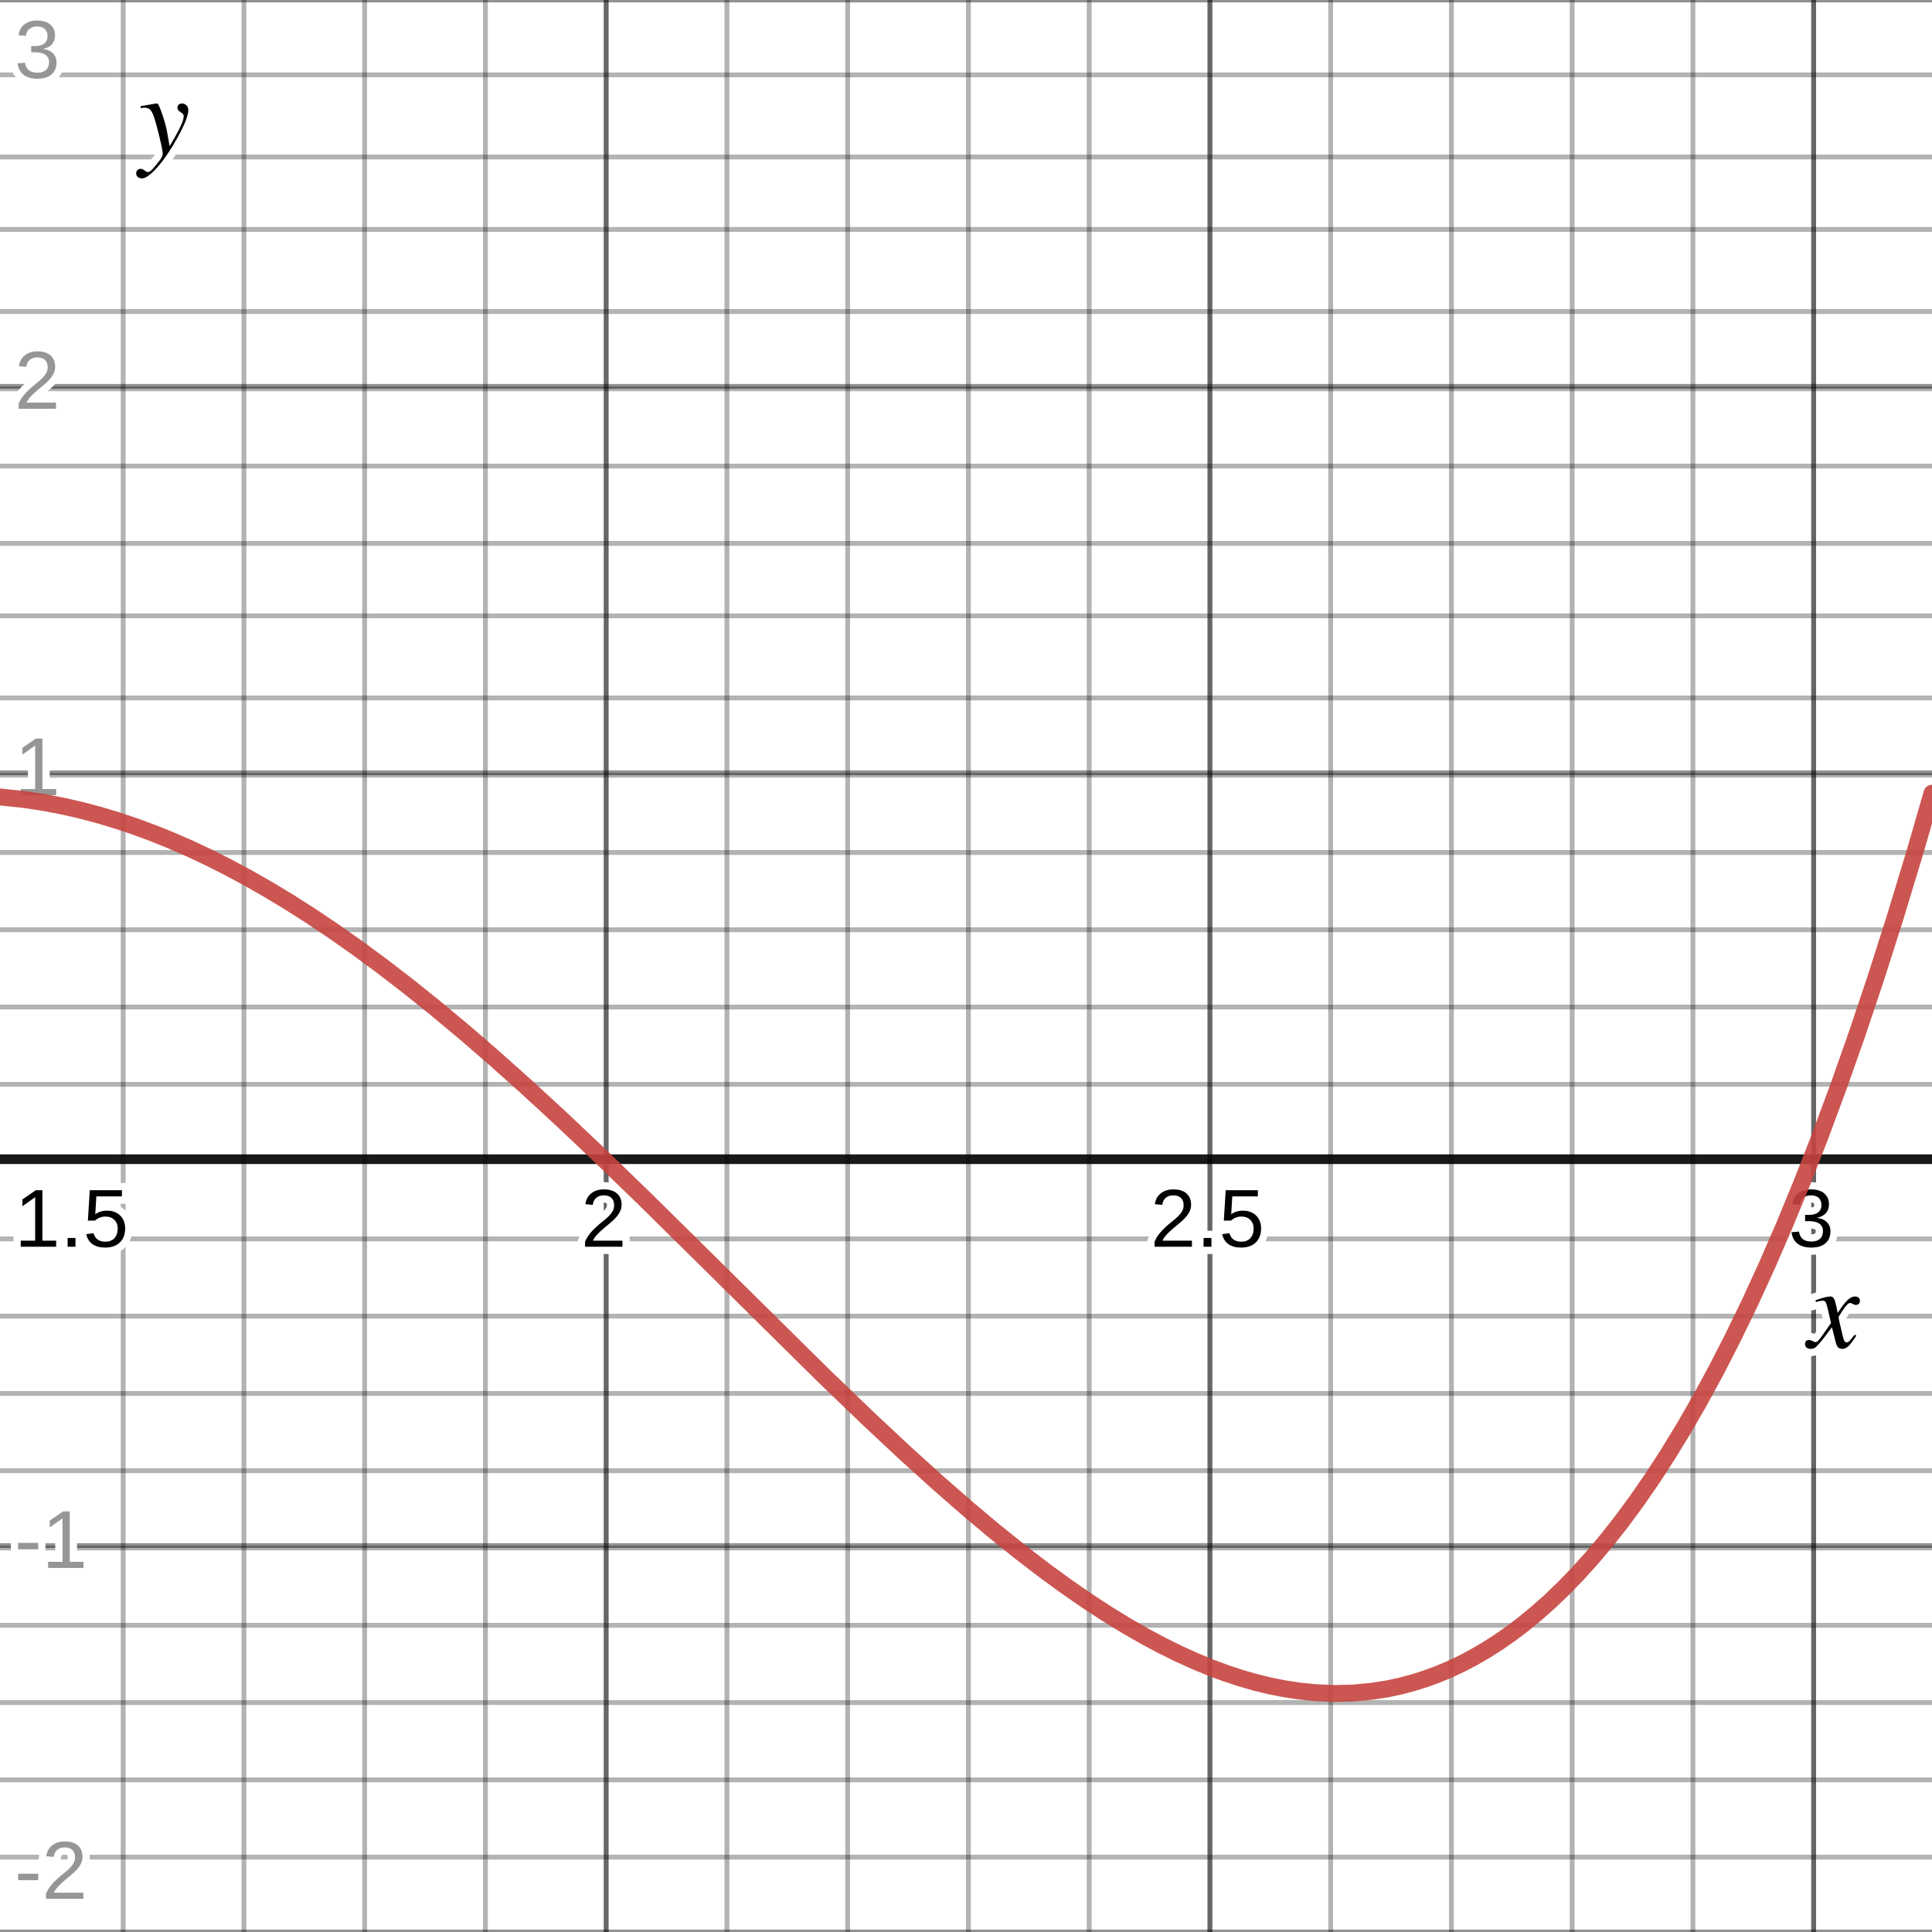
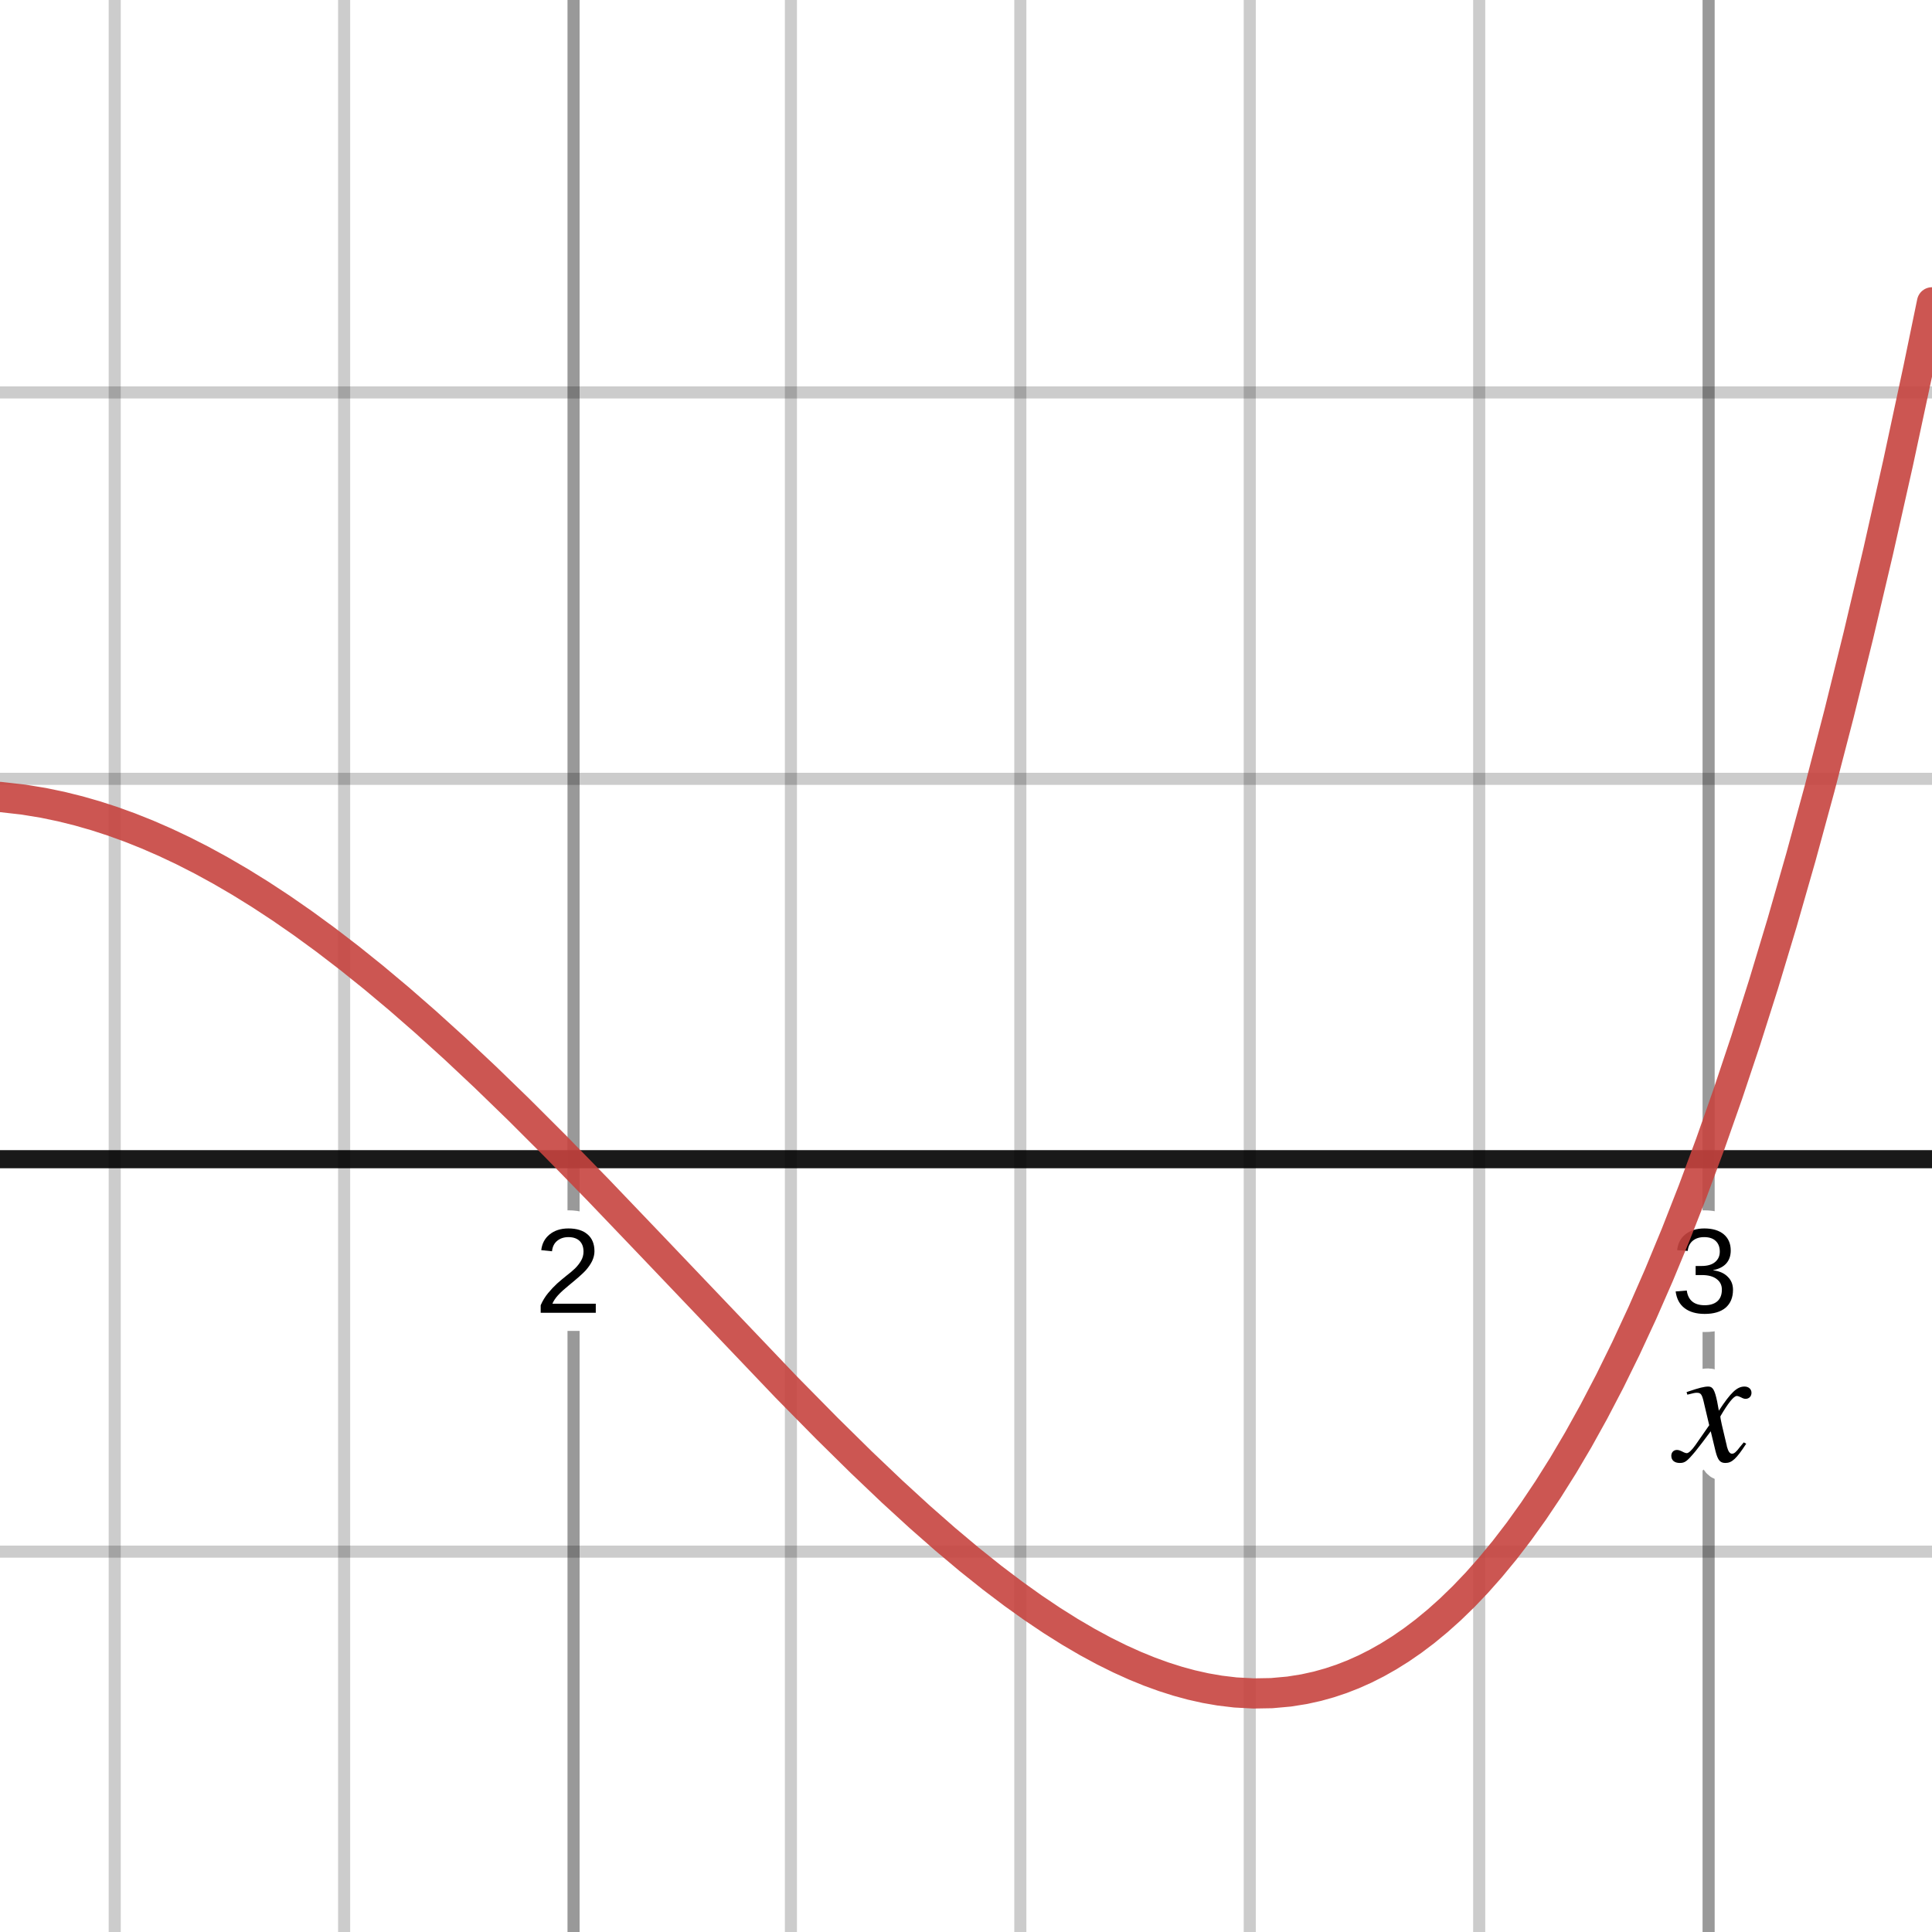
- <svg xmlns="http://www.w3.org/2000/svg" version="1.1" width="800" height="800">
+ <svg xmlns="http://www.w3.org/2000/svg" version="1.1" width="320" height="320">
  <defs />
  <g transform="scale(2,2)">
-     <g id="background-52dd377a">
-       <rect fill="white" stroke="none" x="0" y="0" width="400" height="400" class="dcg-svg-background" />
+     <g id="background-8e868796">
+       <rect fill="white" stroke="none" x="0" y="0" width="160" height="160" class="dcg-svg-background" />
    </g>
-     <g id="background-images-52dd377a" />
-     <g id="graphpaper-52dd377a">
-       <g id="grid-52dd377a">
+     <g id="background-images-8e868796" />
+     <g id="graphpaper-8e868796">
+       <g id="grid-8e868796">
        <g>
-           <path fill="none" stroke="rgb(0,0,0)" class="dcg-svg-minor-gridline" paint-order="fill stroke markers" d=" M 25.5 0 L 25.5 400" stroke-opacity="0.3" stroke-miterlimit="10" stroke-dasharray="" />
-           <path fill="none" stroke="rgb(0,0,0)" class="dcg-svg-minor-gridline" paint-order="fill stroke markers" d=" M 50.5 0 L 50.5 400" stroke-opacity="0.3" stroke-miterlimit="10" stroke-dasharray="" />
-           <path fill="none" stroke="rgb(0,0,0)" class="dcg-svg-minor-gridline" paint-order="fill stroke markers" d=" M 75.5 0 L 75.5 400" stroke-opacity="0.3" stroke-miterlimit="10" stroke-dasharray="" />
-           <path fill="none" stroke="rgb(0,0,0)" class="dcg-svg-minor-gridline" paint-order="fill stroke markers" d=" M 100.5 0 L 100.5 400" stroke-opacity="0.3" stroke-miterlimit="10" stroke-dasharray="" />
-           <path fill="none" stroke="rgb(0,0,0)" class="dcg-svg-minor-gridline" paint-order="fill stroke markers" d=" M 125.5 0 L 125.5 400" stroke-opacity="0.3" stroke-miterlimit="10" stroke-dasharray="" />
-           <path fill="none" stroke="rgb(0,0,0)" class="dcg-svg-minor-gridline" paint-order="fill stroke markers" d=" M 150.5 0 L 150.5 400" stroke-opacity="0.3" stroke-miterlimit="10" stroke-dasharray="" />
-           <path fill="none" stroke="rgb(0,0,0)" class="dcg-svg-minor-gridline" paint-order="fill stroke markers" d=" M 175.5 0 L 175.5 400" stroke-opacity="0.3" stroke-miterlimit="10" stroke-dasharray="" />
-           <path fill="none" stroke="rgb(0,0,0)" class="dcg-svg-minor-gridline" paint-order="fill stroke markers" d=" M 200.5 0 L 200.5 400" stroke-opacity="0.3" stroke-miterlimit="10" stroke-dasharray="" />
-           <path fill="none" stroke="rgb(0,0,0)" class="dcg-svg-minor-gridline" paint-order="fill stroke markers" d=" M 225.5 0 L 225.5 400" stroke-opacity="0.3" stroke-miterlimit="10" stroke-dasharray="" />
-           <path fill="none" stroke="rgb(0,0,0)" class="dcg-svg-minor-gridline" paint-order="fill stroke markers" d=" M 250.5 0 L 250.5 400" stroke-opacity="0.3" stroke-miterlimit="10" stroke-dasharray="" />
-           <path fill="none" stroke="rgb(0,0,0)" class="dcg-svg-minor-gridline" paint-order="fill stroke markers" d=" M 275.5 0 L 275.5 400" stroke-opacity="0.3" stroke-miterlimit="10" stroke-dasharray="" />
-           <path fill="none" stroke="rgb(0,0,0)" class="dcg-svg-minor-gridline" paint-order="fill stroke markers" d=" M 300.5 0 L 300.5 400" stroke-opacity="0.3" stroke-miterlimit="10" stroke-dasharray="" />
-           <path fill="none" stroke="rgb(0,0,0)" class="dcg-svg-minor-gridline" paint-order="fill stroke markers" d=" M 325.5 0 L 325.5 400" stroke-opacity="0.3" stroke-miterlimit="10" stroke-dasharray="" />
-           <path fill="none" stroke="rgb(0,0,0)" class="dcg-svg-minor-gridline" paint-order="fill stroke markers" d=" M 350.5 0 L 350.5 400" stroke-opacity="0.3" stroke-miterlimit="10" stroke-dasharray="" />
-           <path fill="none" stroke="rgb(0,0,0)" class="dcg-svg-minor-gridline" paint-order="fill stroke markers" d=" M 375.5 0 L 375.5 400" stroke-opacity="0.3" stroke-miterlimit="10" stroke-dasharray="" />
-           <path fill="none" stroke="rgb(0,0,0)" class="dcg-svg-minor-gridline" paint-order="fill stroke markers" d=" M 0 384.5 L 400 384.5" stroke-opacity="0.3" stroke-miterlimit="10" stroke-dasharray="" />
-           <path fill="none" stroke="rgb(0,0,0)" class="dcg-svg-minor-gridline" paint-order="fill stroke markers" d=" M 0 368.5 L 400 368.5" stroke-opacity="0.3" stroke-miterlimit="10" stroke-dasharray="" />
-           <path fill="none" stroke="rgb(0,0,0)" class="dcg-svg-minor-gridline" paint-order="fill stroke markers" d=" M 0 352.5 L 400 352.5" stroke-opacity="0.3" stroke-miterlimit="10" stroke-dasharray="" />
-           <path fill="none" stroke="rgb(0,0,0)" class="dcg-svg-minor-gridline" paint-order="fill stroke markers" d=" M 0 336.5 L 400 336.5" stroke-opacity="0.3" stroke-miterlimit="10" stroke-dasharray="" />
-           <path fill="none" stroke="rgb(0,0,0)" class="dcg-svg-minor-gridline" paint-order="fill stroke markers" d=" M 0 320.5 L 400 320.5" stroke-opacity="0.3" stroke-miterlimit="10" stroke-dasharray="" />
-           <path fill="none" stroke="rgb(0,0,0)" class="dcg-svg-minor-gridline" paint-order="fill stroke markers" d=" M 0 304.5 L 400 304.5" stroke-opacity="0.3" stroke-miterlimit="10" stroke-dasharray="" />
-           <path fill="none" stroke="rgb(0,0,0)" class="dcg-svg-minor-gridline" paint-order="fill stroke markers" d=" M 0 288.5 L 400 288.5" stroke-opacity="0.3" stroke-miterlimit="10" stroke-dasharray="" />
-           <path fill="none" stroke="rgb(0,0,0)" class="dcg-svg-minor-gridline" paint-order="fill stroke markers" d=" M 0 272.5 L 400 272.5" stroke-opacity="0.3" stroke-miterlimit="10" stroke-dasharray="" />
-           <path fill="none" stroke="rgb(0,0,0)" class="dcg-svg-minor-gridline" paint-order="fill stroke markers" d=" M 0 256.5 L 400 256.5" stroke-opacity="0.3" stroke-miterlimit="10" stroke-dasharray="" />
-           <path fill="none" stroke="rgb(0,0,0)" class="dcg-svg-minor-gridline" paint-order="fill stroke markers" d=" M 0 224.5 L 400 224.5" stroke-opacity="0.3" stroke-miterlimit="10" stroke-dasharray="" />
-           <path fill="none" stroke="rgb(0,0,0)" class="dcg-svg-minor-gridline" paint-order="fill stroke markers" d=" M 0 208.5 L 400 208.5" stroke-opacity="0.3" stroke-miterlimit="10" stroke-dasharray="" />
-           <path fill="none" stroke="rgb(0,0,0)" class="dcg-svg-minor-gridline" paint-order="fill stroke markers" d=" M 0 192.5 L 400 192.5" stroke-opacity="0.3" stroke-miterlimit="10" stroke-dasharray="" />
-           <path fill="none" stroke="rgb(0,0,0)" class="dcg-svg-minor-gridline" paint-order="fill stroke markers" d=" M 0 176.5 L 400 176.5" stroke-opacity="0.3" stroke-miterlimit="10" stroke-dasharray="" />
-           <path fill="none" stroke="rgb(0,0,0)" class="dcg-svg-minor-gridline" paint-order="fill stroke markers" d=" M 0 160.5 L 400 160.5" stroke-opacity="0.3" stroke-miterlimit="10" stroke-dasharray="" />
-           <path fill="none" stroke="rgb(0,0,0)" class="dcg-svg-minor-gridline" paint-order="fill stroke markers" d=" M 0 144.5 L 400 144.5" stroke-opacity="0.3" stroke-miterlimit="10" stroke-dasharray="" />
-           <path fill="none" stroke="rgb(0,0,0)" class="dcg-svg-minor-gridline" paint-order="fill stroke markers" d=" M 0 127.5 L 400 127.5" stroke-opacity="0.3" stroke-miterlimit="10" stroke-dasharray="" />
-           <path fill="none" stroke="rgb(0,0,0)" class="dcg-svg-minor-gridline" paint-order="fill stroke markers" d=" M 0 112.5 L 400 112.5" stroke-opacity="0.3" stroke-miterlimit="10" stroke-dasharray="" />
-           <path fill="none" stroke="rgb(0,0,0)" class="dcg-svg-minor-gridline" paint-order="fill stroke markers" d=" M 0 96.5 L 400 96.5" stroke-opacity="0.3" stroke-miterlimit="10" stroke-dasharray="" />
-           <path fill="none" stroke="rgb(0,0,0)" class="dcg-svg-minor-gridline" paint-order="fill stroke markers" d=" M 0 80.5 L 400 80.5" stroke-opacity="0.3" stroke-miterlimit="10" stroke-dasharray="" />
-           <path fill="none" stroke="rgb(0,0,0)" class="dcg-svg-minor-gridline" paint-order="fill stroke markers" d=" M 0 64.5 L 400 64.5" stroke-opacity="0.3" stroke-miterlimit="10" stroke-dasharray="" />
-           <path fill="none" stroke="rgb(0,0,0)" class="dcg-svg-minor-gridline" paint-order="fill stroke markers" d=" M 0 47.5 L 400 47.5" stroke-opacity="0.3" stroke-miterlimit="10" stroke-dasharray="" />
-           <path fill="none" stroke="rgb(0,0,0)" class="dcg-svg-minor-gridline" paint-order="fill stroke markers" d=" M 0 32.5 L 400 32.5" stroke-opacity="0.3" stroke-miterlimit="10" stroke-dasharray="" />
-           <path fill="none" stroke="rgb(0,0,0)" class="dcg-svg-minor-gridline" paint-order="fill stroke markers" d=" M 0 15.5 L 400 15.5" stroke-opacity="0.3" stroke-miterlimit="10" stroke-dasharray="" />
-           <path fill="none" stroke="rgb(0,0,0)" class="dcg-svg-major-gridline" paint-order="fill stroke markers" d=" M 125.5 0 L 125.5 400" stroke-opacity="0.429" stroke-miterlimit="10" stroke-dasharray="" />
-           <path fill="none" stroke="rgb(0,0,0)" class="dcg-svg-major-gridline" paint-order="fill stroke markers" d=" M 250.5 0 L 250.5 400" stroke-opacity="0.429" stroke-miterlimit="10" stroke-dasharray="" />
-           <path fill="none" stroke="rgb(0,0,0)" class="dcg-svg-major-gridline" paint-order="fill stroke markers" d=" M 375.5 0 L 375.5 400" stroke-opacity="0.429" stroke-miterlimit="10" stroke-dasharray="" />
-           <path fill="none" stroke="rgb(0,0,0)" class="dcg-svg-major-gridline" paint-order="fill stroke markers" d=" M 0 400 L 400 400" stroke-opacity="0.429" stroke-miterlimit="10" stroke-dasharray="" />
-           <path fill="none" stroke="rgb(0,0,0)" class="dcg-svg-major-gridline" paint-order="fill stroke markers" d=" M 0 320 L 400 320" stroke-opacity="0.429" stroke-miterlimit="10" stroke-dasharray="" />
-           <path fill="none" stroke="rgb(0,0,0)" class="dcg-svg-major-gridline" paint-order="fill stroke markers" d=" M 0 160 L 400 160" stroke-opacity="0.429" stroke-miterlimit="10" stroke-dasharray="" />
-           <path fill="none" stroke="rgb(0,0,0)" class="dcg-svg-major-gridline" paint-order="fill stroke markers" d=" M 0 80 L 400 80" stroke-opacity="0.429" stroke-miterlimit="10" stroke-dasharray="" />
-           <path fill="none" stroke="rgb(0,0,0)" class="dcg-svg-major-gridline" paint-order="fill stroke markers" d=" M 0 0 L 400 0" stroke-opacity="0.429" stroke-miterlimit="10" stroke-dasharray="" />
+           <path fill="none" stroke="rgb(0,0,0)" class="dcg-svg-minor-gridline" paint-order="fill stroke markers" d=" M 9.5 0 L 9.5 160" stroke-opacity="0.2" stroke-miterlimit="10" stroke-dasharray="" />
+           <path fill="none" stroke="rgb(0,0,0)" class="dcg-svg-minor-gridline" paint-order="fill stroke markers" d=" M 28.5 0 L 28.5 160" stroke-opacity="0.2" stroke-miterlimit="10" stroke-dasharray="" />
+           <path fill="none" stroke="rgb(0,0,0)" class="dcg-svg-minor-gridline" paint-order="fill stroke markers" d=" M 47.5 0 L 47.5 160" stroke-opacity="0.2" stroke-miterlimit="10" stroke-dasharray="" />
+           <path fill="none" stroke="rgb(0,0,0)" class="dcg-svg-minor-gridline" paint-order="fill stroke markers" d=" M 65.5 0 L 65.5 160" stroke-opacity="0.2" stroke-miterlimit="10" stroke-dasharray="" />
+           <path fill="none" stroke="rgb(0,0,0)" class="dcg-svg-minor-gridline" paint-order="fill stroke markers" d=" M 84.5 0 L 84.5 160" stroke-opacity="0.2" stroke-miterlimit="10" stroke-dasharray="" />
+           <path fill="none" stroke="rgb(0,0,0)" class="dcg-svg-minor-gridline" paint-order="fill stroke markers" d=" M 103.5 0 L 103.5 160" stroke-opacity="0.2" stroke-miterlimit="10" stroke-dasharray="" />
+           <path fill="none" stroke="rgb(0,0,0)" class="dcg-svg-minor-gridline" paint-order="fill stroke markers" d=" M 122.5 0 L 122.5 160" stroke-opacity="0.2" stroke-miterlimit="10" stroke-dasharray="" />
+           <path fill="none" stroke="rgb(0,0,0)" class="dcg-svg-minor-gridline" paint-order="fill stroke markers" d=" M 141.5 0 L 141.5 160" stroke-opacity="0.2" stroke-miterlimit="10" stroke-dasharray="" />
+           <path fill="none" stroke="rgb(0,0,0)" class="dcg-svg-minor-gridline" paint-order="fill stroke markers" d=" M 0 128.5 L 160 128.5" stroke-opacity="0.2" stroke-miterlimit="10" stroke-dasharray="" />
+           <path fill="none" stroke="rgb(0,0,0)" class="dcg-svg-minor-gridline" paint-order="fill stroke markers" d=" M 0 64.5 L 160 64.5" stroke-opacity="0.2" stroke-miterlimit="10" stroke-dasharray="" />
+           <path fill="none" stroke="rgb(0,0,0)" class="dcg-svg-minor-gridline" paint-order="fill stroke markers" d=" M 0 32.5 L 160 32.5" stroke-opacity="0.2" stroke-miterlimit="10" stroke-dasharray="" />
+           <path fill="none" stroke="rgb(0,0,0)" class="dcg-svg-major-gridline" paint-order="fill stroke markers" d=" M 47.5 0 L 47.5 160" stroke-opacity="0.25" stroke-miterlimit="10" stroke-dasharray="" />
+           <path fill="none" stroke="rgb(0,0,0)" class="dcg-svg-major-gridline" paint-order="fill stroke markers" d=" M 141.5 0 L 141.5 160" stroke-opacity="0.25" stroke-miterlimit="10" stroke-dasharray="" />
        </g>
      </g>
-       <g id="axis-52dd377a">
-         <g id="yaxis-52dd377a">
+       <g id="axis-8e868796">
+         <g id="yaxis-8e868796">
          <g>
-             <path fill="none" stroke="rgb(0,0,0)" class="dcg-svg-axis-line" paint-order="fill stroke markers" d=" M -375 0 L -375 400" stroke-opacity="0.9" stroke-miterlimit="10" stroke-width="2" stroke-dasharray="" />
+             <path fill="none" stroke="rgb(0,0,0)" class="dcg-svg-axis-line" paint-order="fill stroke markers" d=" M -141 0 L -141 160" stroke-opacity="0.9" stroke-miterlimit="10" stroke-width="1.5" stroke-dasharray="" />
          </g>
        </g>
-         <g id="xaxis-52dd377a">
+         <g id="xaxis-8e868796">
          <g>
-             <path fill="none" stroke="rgb(0,0,0)" class="dcg-svg-axis-line" paint-order="fill stroke markers" d=" M 0 240 L 400 240" stroke-opacity="0.9" stroke-miterlimit="10" stroke-width="2" stroke-dasharray="" />
+             <path fill="none" stroke="rgb(0,0,0)" class="dcg-svg-axis-line" paint-order="fill stroke markers" d=" M 0 96 L 160 96" stroke-opacity="0.9" stroke-miterlimit="10" stroke-width="1.5" stroke-dasharray="" />
          </g>
        </g>
        <g>
          <g class="dcg-svg-axis-value">
-             <text fill="none" stroke="#ffffff" font-family="Arial" font-size="17px" font-style="normal" font-weight="normal" text-decoration="normal" x="-384.727" y="258.124" text-anchor="middle" stroke-miterlimit="2" stroke-width="3" stroke-dasharray="">0</text>
-             <text fill="#000000" stroke="none" font-family="Arial" font-size="17px" font-style="normal" font-weight="normal" text-decoration="normal" x="-384.727" y="258.124" text-anchor="middle">0</text>
-           </g>
-           <g class="dcg-svg-axis-value dcg-svg-offcenter-axis-value">
-             <text fill="none" stroke="#ffffff" font-family="Arial" font-size="17px" font-style="normal" font-weight="normal" text-decoration="normal" x="14.816" y="258.124" text-anchor="middle" stroke-miterlimit="2" stroke-width="3" stroke-dasharray="">1.5</text>
-             <text fill="#000000" stroke="none" font-family="Arial" font-size="17px" font-style="normal" font-weight="normal" text-decoration="normal" x="14.816" y="258.124" text-anchor="middle">1.5</text>
+             <text fill="none" stroke="#ffffff" font-family="Arial" font-size="10px" font-style="normal" font-weight="normal" text-decoration="normal" x="-148.957" y="108.72" text-anchor="middle" stroke-miterlimit="2" stroke-width="3" stroke-dasharray="">0</text>
+             <text fill="#000000" stroke="none" font-family="Arial" font-size="10px" font-style="normal" font-weight="normal" text-decoration="normal" x="-148.957" y="108.72" text-anchor="middle">0</text>
          </g>
          <g class="dcg-svg-axis-value">
-             <text fill="none" stroke="#ffffff" font-family="Arial" font-size="17px" font-style="normal" font-weight="normal" text-decoration="normal" x="125" y="258.124" text-anchor="middle" stroke-miterlimit="2" stroke-width="3" stroke-dasharray="">2</text>
-             <text fill="#000000" stroke="none" font-family="Arial" font-size="17px" font-style="normal" font-weight="normal" text-decoration="normal" x="125" y="258.124" text-anchor="middle">2</text>
+             <text fill="none" stroke="#ffffff" font-family="Arial" font-size="10px" font-style="normal" font-weight="normal" text-decoration="normal" x="47.059" y="108.72" text-anchor="middle" stroke-miterlimit="2" stroke-width="3" stroke-dasharray="">2</text>
+             <text fill="#000000" stroke="none" font-family="Arial" font-size="10px" font-style="normal" font-weight="normal" text-decoration="normal" x="47.059" y="108.72" text-anchor="middle">2</text>
          </g>
          <g class="dcg-svg-axis-value">
-             <text fill="none" stroke="#ffffff" font-family="Arial" font-size="17px" font-style="normal" font-weight="normal" text-decoration="normal" x="250" y="258.124" text-anchor="middle" stroke-miterlimit="2" stroke-width="3" stroke-dasharray="">2.5</text>
-             <text fill="#000000" stroke="none" font-family="Arial" font-size="17px" font-style="normal" font-weight="normal" text-decoration="normal" x="250" y="258.124" text-anchor="middle">2.5</text>
-           </g>
-           <g class="dcg-svg-axis-value">
-             <text fill="none" stroke="#ffffff" font-family="Arial" font-size="17px" font-style="normal" font-weight="normal" text-decoration="normal" x="375" y="258.124" text-anchor="middle" stroke-miterlimit="2" stroke-width="3" stroke-dasharray="">3</text>
-             <text fill="#000000" stroke="none" font-family="Arial" font-size="17px" font-style="normal" font-weight="normal" text-decoration="normal" x="375" y="258.124" text-anchor="middle">3</text>
-           </g>
-           <g class="dcg-svg-axis-value dcg-svg-offcenter-axis-value">
-             <text fill="none" stroke="#ffffff" font-family="Arial" font-size="17px" font-style="normal" font-weight="normal" text-decoration="normal" x="10.558" y="393.124" text-anchor="middle" stroke-miterlimit="2" stroke-width="3" stroke-dasharray="">-2</text>
-             <text fill="rgb(150,150,150)" stroke="none" font-family="Arial" font-size="17px" font-style="normal" font-weight="normal" text-decoration="normal" x="10.558" y="393.124" text-anchor="middle" fill-opacity="1">-2</text>
-           </g>
-           <g class="dcg-svg-axis-value">
-             <text fill="none" stroke="#ffffff" font-family="Arial" font-size="17px" font-style="normal" font-weight="normal" text-decoration="normal" x="10.558" y="324.624" text-anchor="middle" stroke-miterlimit="2" stroke-width="3" stroke-dasharray="">-1</text>
-             <text fill="rgb(150,150,150)" stroke="none" font-family="Arial" font-size="17px" font-style="normal" font-weight="normal" text-decoration="normal" x="10.558" y="324.624" text-anchor="middle" fill-opacity="1">-1</text>
-           </g>
-           <g class="dcg-svg-axis-value">
-             <text fill="none" stroke="#ffffff" font-family="Arial" font-size="17px" font-style="normal" font-weight="normal" text-decoration="normal" x="7.727" y="164.624" text-anchor="middle" stroke-miterlimit="2" stroke-width="3" stroke-dasharray="">1</text>
-             <text fill="rgb(150,150,150)" stroke="none" font-family="Arial" font-size="17px" font-style="normal" font-weight="normal" text-decoration="normal" x="7.727" y="164.624" text-anchor="middle" fill-opacity="1">1</text>
-           </g>
-           <g class="dcg-svg-axis-value">
-             <text fill="none" stroke="#ffffff" font-family="Arial" font-size="17px" font-style="normal" font-weight="normal" text-decoration="normal" x="7.727" y="84.624" text-anchor="middle" stroke-miterlimit="2" stroke-width="3" stroke-dasharray="">2</text>
-             <text fill="rgb(150,150,150)" stroke="none" font-family="Arial" font-size="17px" font-style="normal" font-weight="normal" text-decoration="normal" x="7.727" y="84.624" text-anchor="middle" fill-opacity="1">2</text>
-           </g>
-           <g class="dcg-svg-axis-value dcg-svg-offcenter-axis-value">
-             <text fill="none" stroke="#ffffff" font-family="Arial" font-size="17px" font-style="normal" font-weight="normal" text-decoration="normal" x="7.727" y="16.124" text-anchor="middle" stroke-miterlimit="2" stroke-width="3" stroke-dasharray="">3</text>
-             <text fill="rgb(150,150,150)" stroke="none" font-family="Arial" font-size="17px" font-style="normal" font-weight="normal" text-decoration="normal" x="7.727" y="16.124" text-anchor="middle" fill-opacity="1">3</text>
+             <text fill="none" stroke="#ffffff" font-family="Arial" font-size="10px" font-style="normal" font-weight="normal" text-decoration="normal" x="141.176" y="108.72" text-anchor="middle" stroke-miterlimit="2" stroke-width="3" stroke-dasharray="">3</text>
+             <text fill="#000000" stroke="none" font-family="Arial" font-size="10px" font-style="normal" font-weight="normal" text-decoration="normal" x="141.176" y="108.72" text-anchor="middle">3</text>
          </g>
        </g>
        <g class="dcg-svg-axis-label">
-           <text fill="none" stroke="#ffffff" font-family="Times" font-size="24px" font-style="italic" font-weight="normal" text-decoration="normal" x="374.348" y="279" text-anchor="start" stroke-miterlimit="2" stroke-width="3" stroke-dasharray="">x</text>
-           <text fill="#000000" stroke="none" font-family="Times" font-size="24px" font-style="italic" font-weight="normal" text-decoration="normal" x="374.348" y="279" text-anchor="start">x</text>
+           <text fill="none" stroke="#ffffff" font-family="Times" font-size="14px" font-style="italic" font-weight="normal" text-decoration="normal" x="138.786" y="121" text-anchor="start" stroke-miterlimit="2" stroke-width="3" stroke-dasharray="">x</text>
+           <text fill="#000000" stroke="none" font-family="Times" font-size="14px" font-style="italic" font-weight="normal" text-decoration="normal" x="138.786" y="121" text-anchor="start">x</text>
        </g>
-         <g class="dcg-svg-axis-label" transform="translate(28.76807,32)">
-           <text fill="none" stroke="#ffffff" font-family="Times" font-size="24px" font-style="italic" font-weight="normal" text-decoration="normal" x="0" y="0" text-anchor="start" stroke-miterlimit="2" stroke-width="3" stroke-dasharray="">y</text>
-           <text fill="#000000" stroke="none" font-family="Times" font-size="24px" font-style="italic" font-weight="normal" text-decoration="normal" x="0" y="0" text-anchor="start">y</text>
+         <g class="dcg-svg-axis-label" transform="translate(-133.9626,25)">
+           <text fill="none" stroke="#ffffff" font-family="Times" font-size="14px" font-style="italic" font-weight="normal" text-decoration="normal" x="0" y="0" text-anchor="start" stroke-miterlimit="2" stroke-width="3" stroke-dasharray="">y</text>
+           <text fill="#000000" stroke="none" font-family="Times" font-size="14px" font-style="italic" font-weight="normal" text-decoration="normal" x="0" y="0" text-anchor="start">y</text>
        </g>
      </g>
    </g>
-     <g id="expressions-52dd377a">
-       <g id="sketch-52dd377a">
+     <g id="expressions-8e868796">
+       <g id="sketch-8e868796">
        <path fill="#c74440" stroke="none" paint-order="stroke fill markers" d="" fill-opacity="0.4" />
        <g>
-           <path fill="none" stroke="#c74440" class="dcg-svg-curve" paint-order="fill stroke markers" d=" M 0 165 L 0 165 L 5.078 165.538 L 9.277 166.179 L 13.184 166.932 L 16.895 167.787 L 20.605 168.774 L 24.219 169.861 L 27.93 171.104 L 31.641 172.474 L 35.449 174.01 L 39.258 175.673 L 43.164 177.51 L 47.168 179.526 L 51.27 181.728 L 55.566 184.18 L 59.961 186.836 L 64.551 189.765 L 69.238 192.914 L 74.121 196.356 L 79.199 200.102 L 84.473 204.163 L 90.039 208.628 L 95.898 213.51 L 102.148 218.909 L 108.789 224.838 L 116.016 231.489 L 124.121 239.157 L 133.496 248.239 L 145.996 260.574 L 170.605 284.898 L 179.785 293.725 L 187.402 300.848 L 194.141 306.949 L 200.293 312.323 L 205.957 317.078 L 211.23 321.318 L 216.113 325.065 L 220.703 328.417 L 225.098 331.458 L 229.297 334.199 L 233.203 336.595 L 237.012 338.781 L 240.625 340.708 L 244.141 342.442 L 247.461 343.944 L 250.684 345.27 L 253.809 346.429 L 256.836 347.427 L 259.863 348.298 L 262.793 349.016 L 265.82 349.624 L 268.945 350.104 L 272.266 350.446 L 276.367 350.618 L 280.273 350.516 L 284.18 350.145 L 287.305 349.647 L 290.039 349.06 L 292.578 348.385 L 295.117 347.583 L 297.559 346.689 L 300 345.672 L 302.441 344.529 L 304.98 343.204 L 307.52 341.737 L 310.156 340.061 L 312.793 338.226 L 315.43 336.227 L 318.164 333.979 L 320.996 331.458 L 323.828 328.737 L 326.758 325.708 L 329.688 322.454 L 332.715 318.853 L 335.742 315.002 L 338.867 310.76 L 342.09 306.095 L 345.312 301.128 L 348.633 295.689 L 351.953 289.915 L 355.371 283.614 L 358.789 276.942 L 362.305 269.685 L 365.82 262.018 L 369.434 253.701 L 373.145 244.689 L 376.855 235.188 L 380.664 224.919 L 384.473 214.111 L 388.379 202.456 L 392.285 190.209 L 396.289 177.028 L 400 164.232" stroke-linecap="round" stroke-linejoin="round" stroke-miterlimit="10" stroke-width="3.5" stroke-opacity="0.9" stroke-dasharray="" />
+           <path fill="none" stroke="#c74440" class="dcg-svg-curve" paint-order="fill stroke markers" d=" M 0 66 L 0 66 L 1.953 66.221 L 3.594 66.49 L 5.078 66.799 L 6.523 67.158 L 7.93 67.562 L 9.336 68.019 L 10.742 68.528 L 12.187 69.104 L 13.672 69.751 L 15.156 70.452 L 16.68 71.228 L 18.242 72.081 L 19.883 73.037 L 21.562 74.078 L 23.281 75.207 L 25.078 76.453 L 26.953 77.822 L 28.906 79.319 L 30.937 80.95 L 33.047 82.718 L 35.273 84.661 L 37.656 86.821 L 40.195 89.206 L 42.93 91.858 L 45.977 94.9 L 49.492 98.502 L 53.984 103.198 L 65.117 114.876 L 68.477 118.286 L 71.328 121.095 L 73.867 123.512 L 76.172 125.623 L 78.281 127.476 L 80.273 129.149 L 82.148 130.646 L 83.906 131.977 L 85.547 133.149 L 87.109 134.199 L 88.594 135.133 L 90.039 135.979 L 91.406 136.719 L 92.734 137.378 L 93.984 137.943 L 95.195 138.437 L 96.367 138.862 L 97.539 139.235 L 98.672 139.543 L 99.844 139.805 L 101.016 140.008 L 102.305 140.162 L 103.828 140.244 L 105.313 140.218 L 106.758 140.088 L 108.008 139.889 L 109.102 139.647 L 110.117 139.363 L 111.094 139.037 L 112.07 138.656 L 113.047 138.219 L 114.023 137.725 L 115 137.173 L 115.977 136.562 L 116.992 135.862 L 118.008 135.095 L 119.062 134.225 L 120.117 133.281 L 121.211 132.219 L 122.305 131.073 L 123.437 129.795 L 124.609 128.372 L 125.781 126.846 L 126.992 125.156 L 128.203 123.35 L 129.453 121.362 L 130.703 119.244 L 131.992 116.92 L 133.32 114.376 L 134.648 111.675 L 136.016 108.727 L 137.383 105.605 L 138.789 102.209 L 140.195 98.62 L 141.641 94.727 L 143.086 90.62 L 144.57 86.176 L 146.055 81.496 L 147.578 76.444 L 149.141 70.992 L 150.703 65.262 L 152.305 59.092 L 153.906 52.615 L 155.547 45.654 L 157.188 38.355 L 158.867 30.526 L 160 25.037" stroke-linecap="round" stroke-linejoin="round" stroke-miterlimit="10" stroke-width="2.5" stroke-opacity="0.9" stroke-dasharray="" />
        </g>
      </g>
    </g>
-     <g id="labels-52dd377a" />
+     <g id="labels-8e868796" />
  </g>
</svg>
